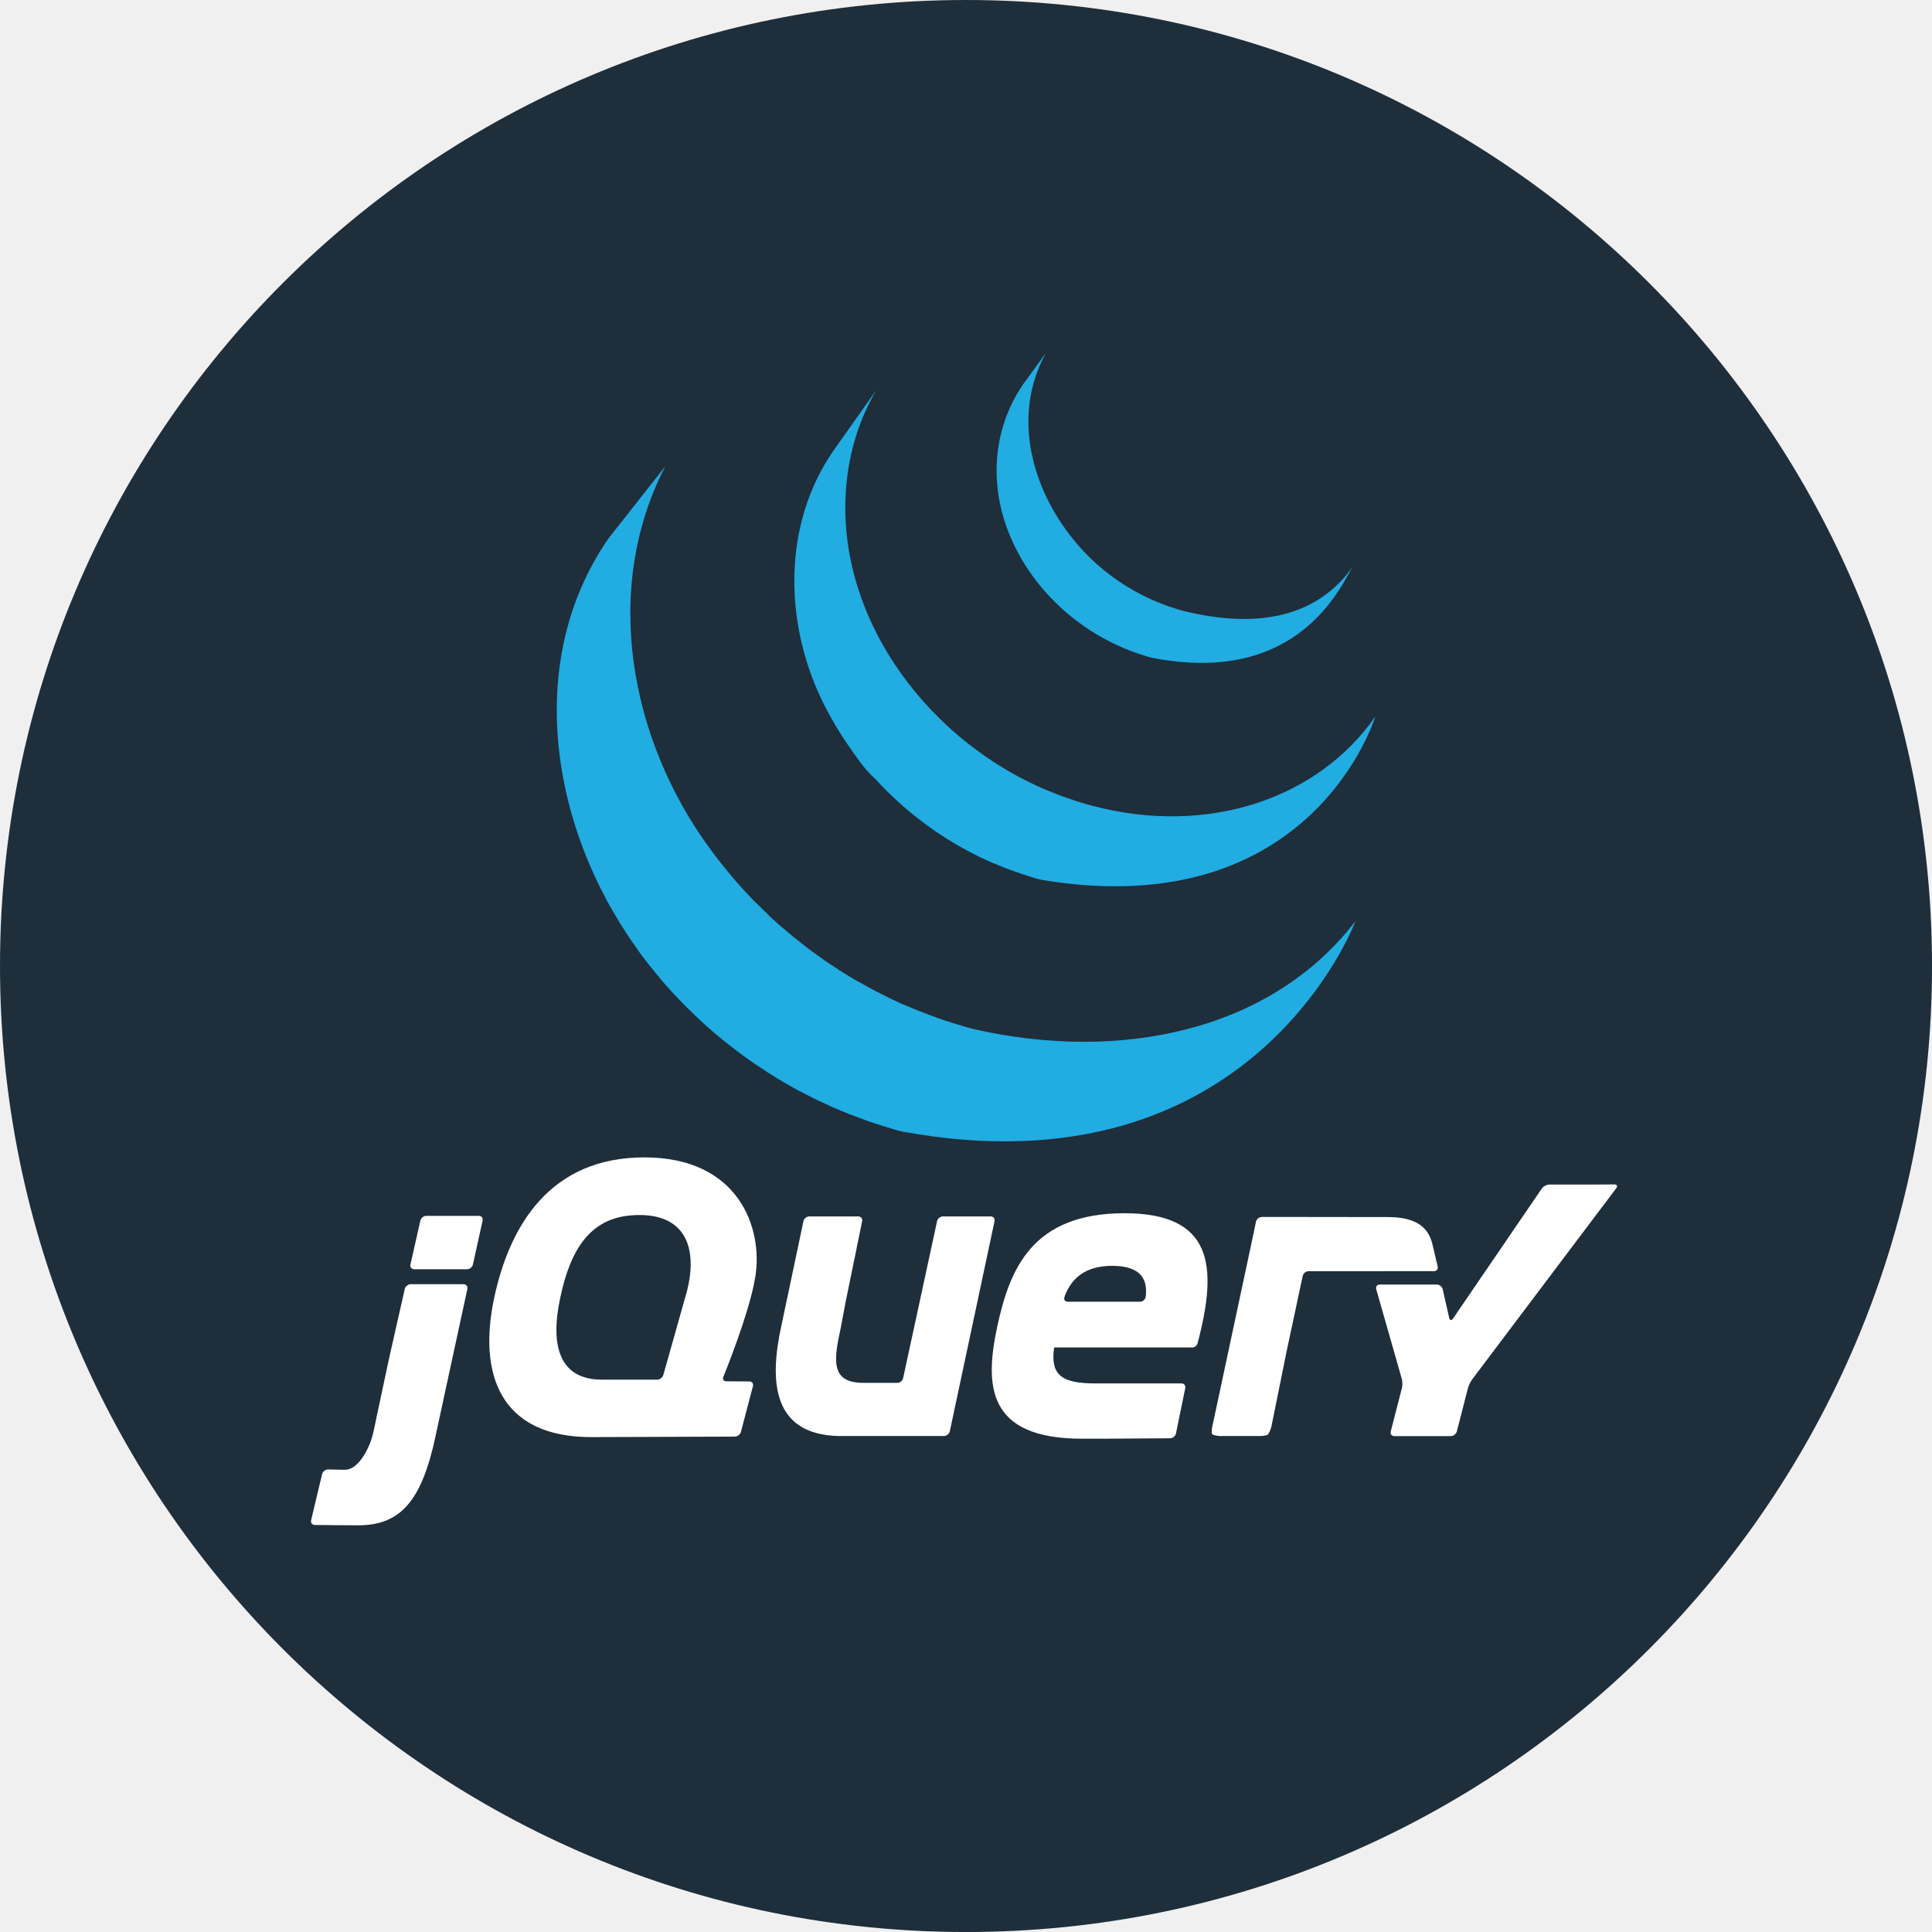
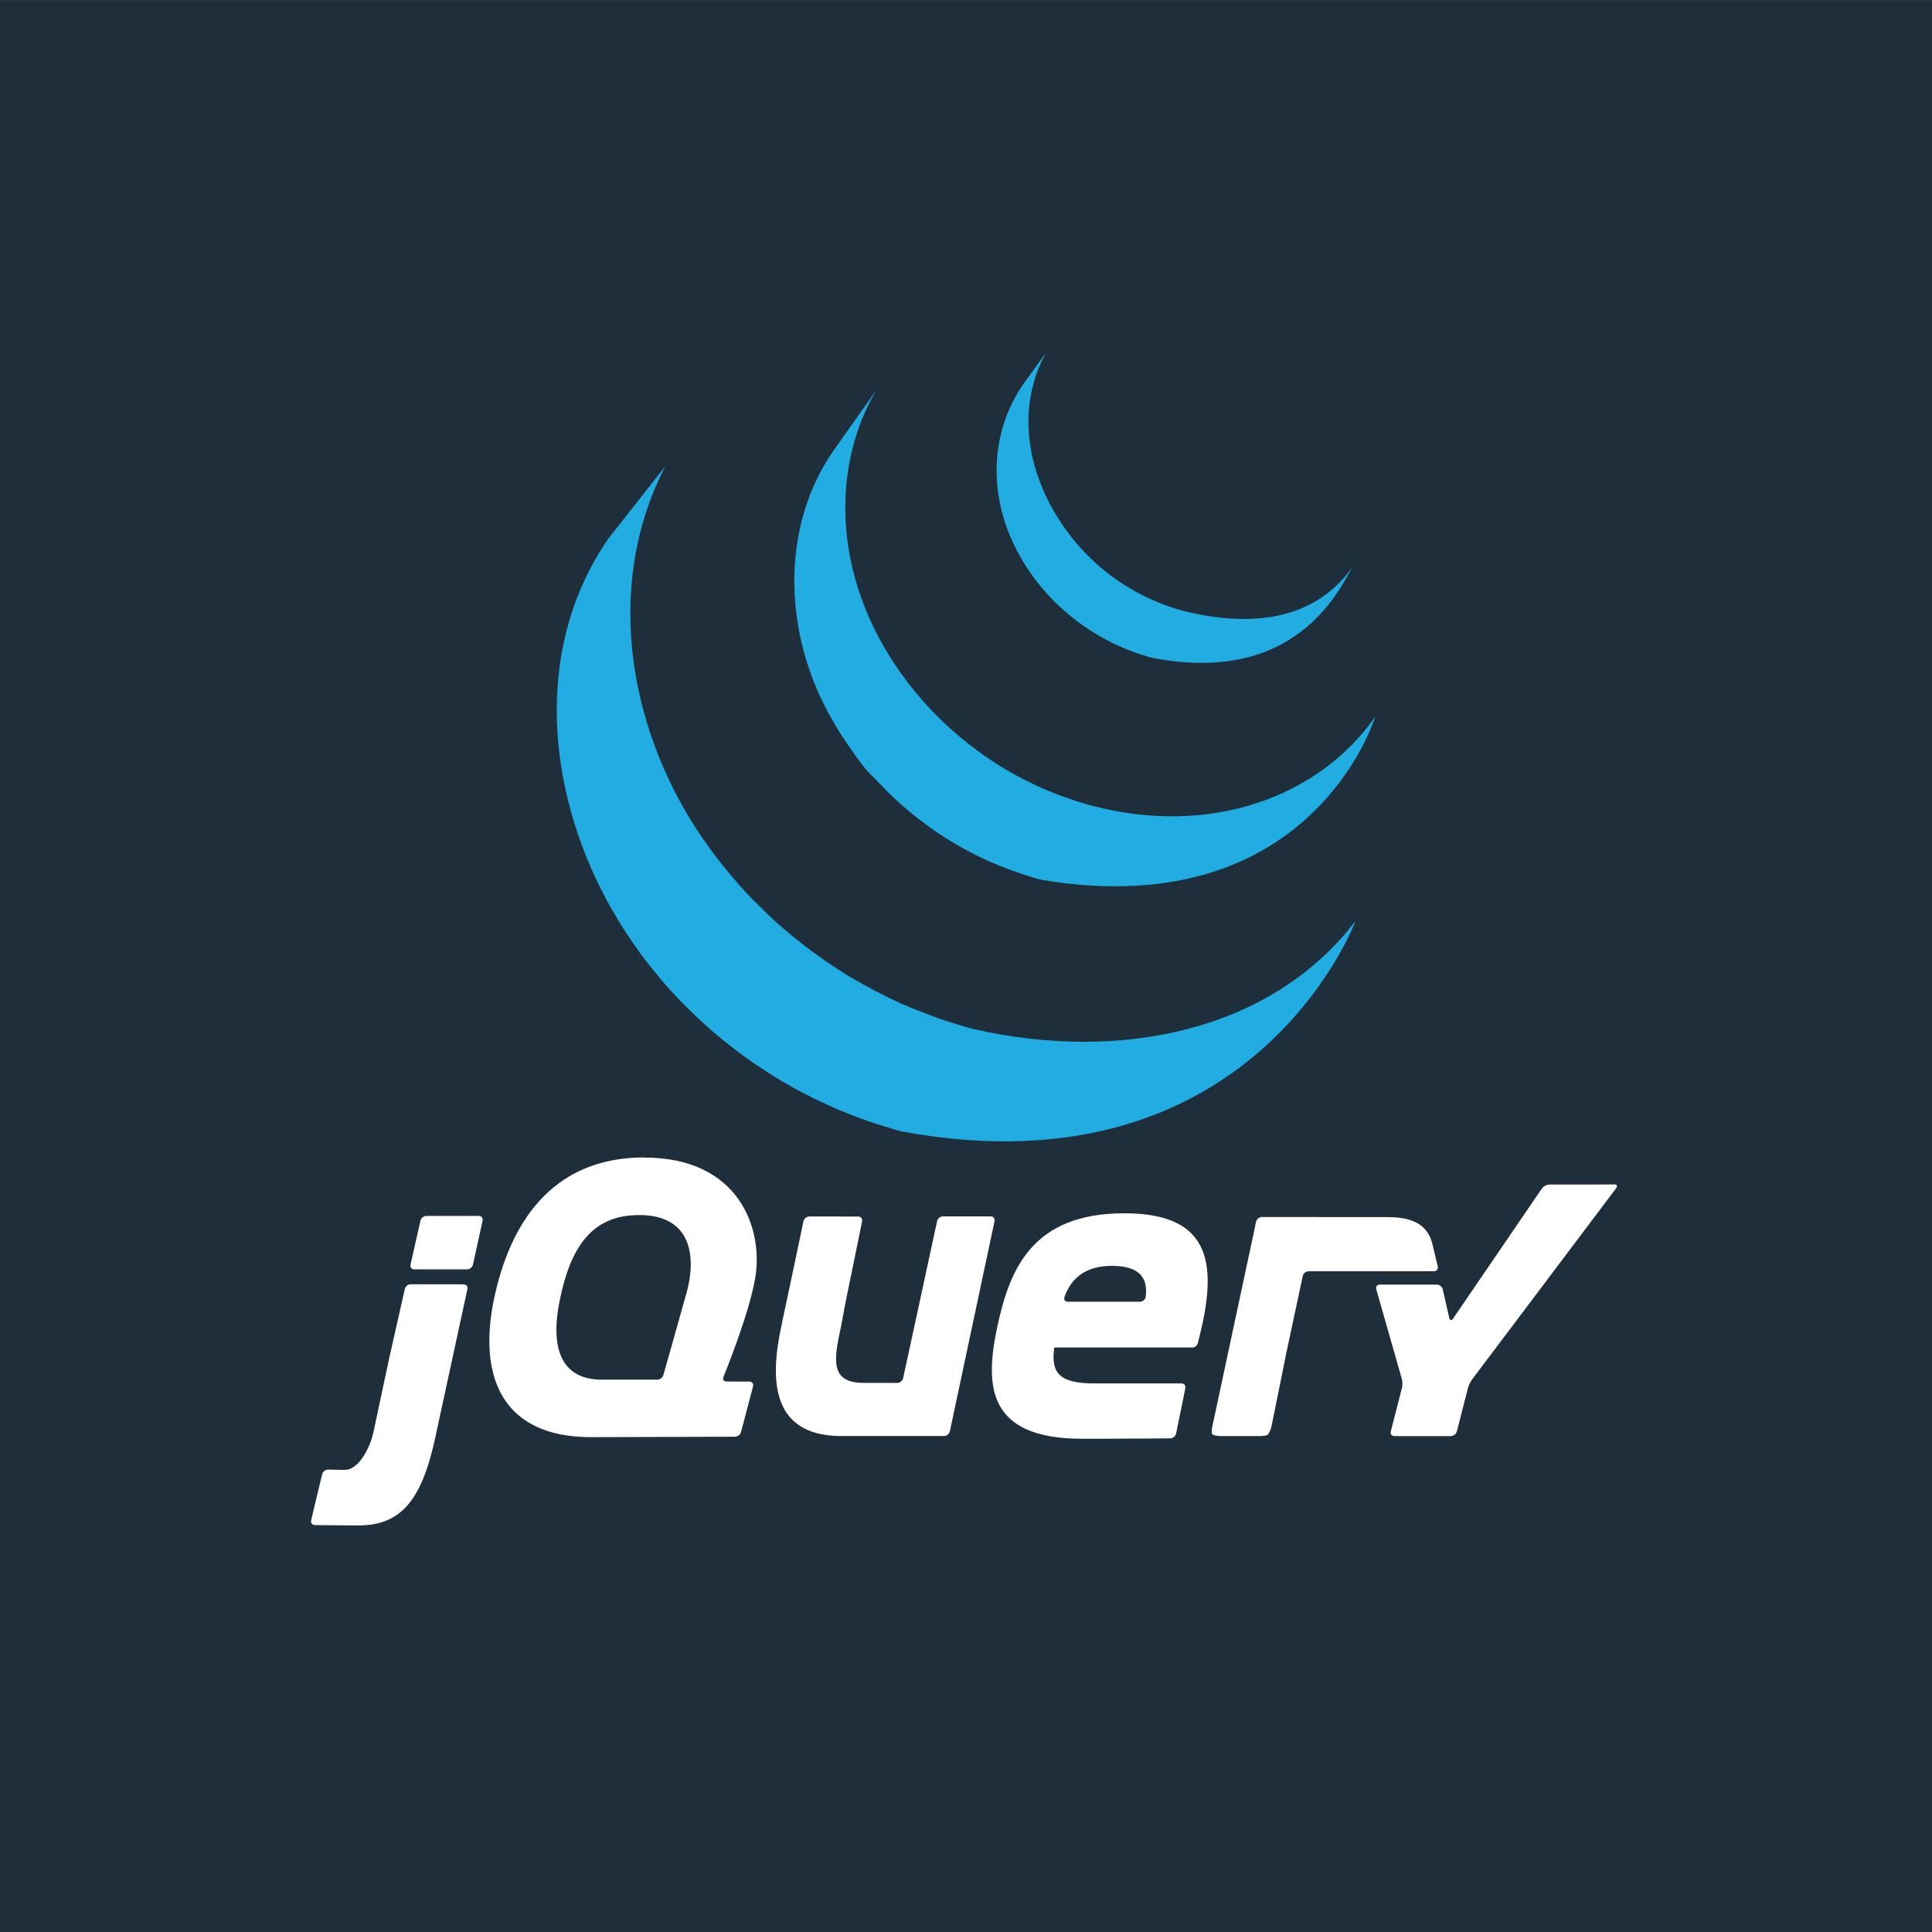
<svg xmlns="http://www.w3.org/2000/svg" width="100" height="100" viewBox="0 0 26.458 26.458" version="1.1" id="svg836">
  <defs id="defs830" />
  <g id="layer1" transform="translate(0,-270.5417)">
-     <g transform="matrix(5.4099963e-5,0,0,-5.4099963e-5,0.00983537,304.2712)" style="display:inline" id="g838">
-       <circle transform="scale(1,-1)" r="244531.2" cy="-378934.47" cx="244350.8" id="path825" style="fill:#1e2e3b;fill-opacity:1;stroke:none;stroke-width:4776;stroke-linecap:round;stroke-linejoin:round;stroke-miterlimit:4;stroke-dasharray:none;stroke-opacity:1;paint-order:stroke fill markers" />
-       <path id="jQuery" d="m 162936.39,330492.27 c -23786.47,0 -34122.02,-17127.49 -38064.69,-35745.64 -3939.67,-18753.41 1223.55,-35195.17 24873.59,-35059.91 l 18664.54,62.34 17430.21,62.34 c 671.47,5.38 1362.39,536.92 1533.56,1184.46 l 3042.18,11595.21 c 169.96,650.53 -251.15,1181.46 -922.63,1184.45 l -2905.04,12.47 -2917.5,24.93 c -571.53,2.99 -891.1,369.55 -822.89,860.28 l 74.82,274.3 c 0,0 6581.87,15994.9 8079.24,25235.16 2038.96,12369.61 -4145.47,30309.61 -28065.39,30309.61 z m 245519.06,-6844.91 -3840.13,-24.94 c -671.47,-4.99 -1771.65,-12.47 -2443.72,-12.47 h -10161.41 c -671.43,0 -1528.15,-456.31 -1907.57,-1009.9 l -22479.76,-32915.41 c -379.41,-557.19 -809.79,-479.58 -960.02,174.55 l -1645.76,7256.36 c -148.42,657.11 -824.68,1184.45 -1496.15,1184.45 h -14450.38 c -673.26,0 -1067.74,-526.24 -885.22,-1172 l 6470.88,-22679.22 c 183.71,-646.33 203.78,-1705.92 37.41,-2356.44 l -2830.23,-10971.8 c -168.18,-654.11 250.55,-1184.46 922.63,-1184.46 h 14275.83 c 670.24,0 1367.13,530.35 1533.54,1184.46 l 2817.76,10971.8 c 166.42,650.52 629.7,1620.73 1034.86,2156.95 l 36493.73,48425.56 c 405.16,534.44 185.17,975.5 -486.25,972.51 z M 284461.6,316353.61 c -23512.98,0 -29078.97,-14272.53 -32204.74,-28676.31 -3125.77,-14681.48 -2860.66,-28402.02 21469.83,-28402.02 h 872.75 224.42 1570.97 286.76 c 242.37,0 490.23,0 735.61,0 h 174.55 c 962.92,1.99 1937.23,8.86 2917.51,12.47 h 49.87 c 6426.28,23.94 12861.64,76.99 15472.71,99.73 668.49,9.59 1321.71,544.61 1458.77,1196.93 l 984.98,4812.64 199.48,935.09 1171.98,5747.73 c 135.86,657.11 -311.7,1196.93 -984.98,1196.93 h -21868.78 c -8699.25,0 -11286.9,2305.47 -10335.94,9101.61 h 34972.62 24.95 c 555.36,9.57 1068.24,401.47 1271.71,910.16 l 87.28,299.24 h -12.48 c 5192.27,19582.27 3701.41,32765.8 -18539.83,32765.8 z m -123495.15,-461.33 c 13125.87,377.05 15703,-9383.93 12368.22,-20597.07 l -336.64,-1171.98 v -12.48 l -2630.74,-9350.97 -2643.2,-9350.96 c -183.73,-645.74 -885.22,-1184.45 -1558.49,-1184.45 h -13964.12 c -10599.97,0 -13191.99,8293.28 -10610.23,20522.26 2579.97,12506.65 7644.95,20283.28 18078.53,21070.85 445.53,33.56 873.26,62.64 1296.67,74.8 z m -53238.19,-199.48 c -671.47,0 -1347.74,-543.4 -1496.16,-1196.92 l -1259.26,-5560.72 -1259.27,-5560.7 c -149.61,-653.53 276.09,-1196.93 947.56,-1196.93 h 13390.58 c 673.29,0 1339.48,541.61 1483.71,1196.93 l 1221.86,5560.7 1221.86,5560.72 c 143.63,657.11 -288.57,1196.92 -960.04,1196.92 z m 96938.4,-149.61 c -672.09,0 -1335.38,-541.61 -1471.23,-1196.93 l -2668.14,-12667.46 -2680.62,-12667.43 v -12.48 l -249.35,-1184.46 c -3075.49,-14042.3 -2254.6,-27435.1 14462.84,-27853.43 273.48,-7.77 486.23,0 486.23,0 h 26232.6 c 671.47,0 1330.58,538.04 1471.22,1196.94 l 5660.45,26594.17 5660.45,26594.15 c 138.84,657.11 -300.42,1196.93 -972.49,1196.93 h -12093.94 c -671.46,0 -1340.04,-541.61 -1483.67,-1196.93 l -4288.98,-19861.48 -4301.44,-19873.92 c -141.85,-655.31 -800.95,-1196.92 -1471.23,-1196.92 h -8565.49 c -8473.03,0 -7496.33,5861.55 -5760.19,13889.3 l 49.87,236.91 187.01,1022.36 37.41,187.03 386.51,2057.22 411.44,2206.83 c 126.28,664.87 324.37,1644.47 448.84,2256.69 l 1957.48,9537.99 1945,9537.99 c 134.06,657.11 -301.03,1196.93 -972.51,1196.93 z m 114568.06,-137.15 c -671.46,0 -1344.83,-539.81 -1483.68,-1196.93 l -486.25,-2331.51 -585.99,-2767.89 -162.08,-773.01 -5037.06,-23589.38 -4787.69,-22404.94 c -141.83,-657.1 -181.74,-1466.23 -99.75,-1795.38 81.38,-327.96 1360.2,-586 2032.29,-586 h 10099.04 c 673.27,0 1516.4,113.42 1882.66,261.84 366.84,148.43 912.64,1473.12 1047.31,2132.01 l 1795.37,8864.73 1795.39,8877.18 v 12.48 l 236.89,1184.45 2181.91,10198.8 1920.06,9001.86 c 141.83,654.13 801.54,1183.26 1471.22,1184.45 l 31755.9,12.48 c 669.67,2.98 1088.89,541.01 935.09,1196.92 l -548.59,2294.11 -548.59,2343.98 -286.77,1196.91 c -1087.99,4226.99 -4276.11,6657.93 -11208.69,6657.93 l -10797.25,12.47 -9936.97,12.49 h -11183.77 z m -37890.11,-12368.21 c 7540.02,0 9002.36,-3676.07 8490.67,-7817.42 -89.99,-721.35 -753.13,-1259.27 -1421.34,-1259.27 h -18315.43 c -633.18,0 -966.73,430.41 -872.76,960.04 l 12.46,37.4 12.48,62.34 c 0,0 26.33,129.17 74.8,311.69 1749.9,4651.85 5321.72,7705.22 12019.12,7705.22 z m -177581.16,-4650.57 c -671.48,0 -1337.06,-541 -1483.69,-1196.92 l -1882.67,-8328.59 -1882.655,-8328.6 c -149.016,-655.92 -384.816,-1734.94 -523.658,-2393.86 L 96182.928,269636.15 94375.071,261133 c -140.638,-655.92 -431.694,-1720.28 -648.334,-2356.44 0,0 -2501.769,-7439.88 -6707.762,-7356.11 -177.745,5.4 -349.504,-3.48 -523.657,0 -2034.77,38.32 -3640.64,74.81 -3640.64,74.81 -671.48,9.59 -1341.156,-519.66 -1496.155,-1171.98 l -1396.414,-5835.01 -1383.942,-5834.99 c -154.999,-651.74 267.213,-1196.84 935.094,-1209.4 2381.884,-27.54 7723.452,-87.28 10959.337,-87.28 10504.202,0 16047.762,5829.71 19599.642,22579.48 l 4151.81,19225.59 3902.48,18028.67 c 143.64,655.92 -300.42,1196.92 -972.49,1196.92 z" style="fill:#ffffff;fill-opacity:1;fill-rule:nonzero;stroke:none;stroke-width:498.718" />
-       <g transform="matrix(2.030997,0,0,2.030997,1009128,234611.49)" id="g832">
+     <g transform="translate(0,-7.0833333e-6)" style="" id="g827">
+       <rect y="270.542" x="0" height="26.458" width="26.458" id="rect821" style="fill:#1e2e3b;fill-opacity:1;stroke:none;stroke-width:0.265;stroke-linecap:round;stroke-linejoin:round;stroke-miterlimit:4;stroke-dasharray:none;stroke-opacity:1;paint-order:stroke fill markers" />
+       <path id="jQuery" d="m 8.825,286.392 c -1.287,0 -1.846,0.927 -2.059,1.934 -0.213,1.015 0.066,1.904 1.346,1.897 l 1.01,-0.003 0.943,-0.003 c 0.036,-2.9e-4 0.074,-0.029 0.083,-0.064 l 0.165,-0.627 c 0.009,-0.035 -0.014,-0.064 -0.05,-0.064 l -0.157,-6.7e-4 -0.158,-10e-4 c -0.031,-1.6e-4 -0.048,-0.02 -0.045,-0.046 l 0.004,-0.015 c 0,0 0.356,-0.865 0.437,-1.365 0.11,-0.669 -0.224,-1.64 -1.518,-1.64 z m 13.283,0.37 -0.208,0.001 c -0.036,2.7e-4 -0.096,6.7e-4 -0.132,6.7e-4 h -0.55 c -0.036,0 -0.083,0.025 -0.103,0.055 l -1.216,1.781 c -0.021,0.03 -0.044,0.026 -0.052,-0.009 l -0.089,-0.393 c -0.008,-0.036 -0.045,-0.064 -0.081,-0.064 h -0.782 c -0.036,0 -0.058,0.029 -0.048,0.063 l 0.35,1.227 c 0.01,0.035 0.011,0.092 0.002,0.127 l -0.153,0.594 c -0.009,0.035 0.014,0.064 0.05,0.064 h 0.772 c 0.036,0 0.074,-0.029 0.083,-0.064 l 0.152,-0.594 c 0.009,-0.035 0.034,-0.088 0.056,-0.117 l 1.974,-2.62 c 0.022,-0.029 0.01,-0.053 -0.026,-0.053 z m -6.708,0.395 c -1.272,0 -1.573,0.772 -1.742,1.551 -0.169,0.794 -0.155,1.537 1.162,1.537 h 0.047 0.012 0.085 0.016 c 0.013,0 0.027,0 0.04,0 h 0.009 c 0.052,-1.1e-4 0.105,-4.8e-4 0.158,-6.8e-4 h 0.003 c 0.348,-10e-4 0.696,-0.004 0.837,-0.005 0.036,-5.2e-4 0.071,-0.029 0.079,-0.065 l 0.053,-0.26 0.011,-0.051 0.063,-0.311 c 0.007,-0.036 -0.017,-0.065 -0.053,-0.065 h -1.183 c -0.471,0 -0.611,-0.125 -0.559,-0.492 h 1.892 0.001 c 0.03,-5.2e-4 0.058,-0.022 0.069,-0.049 l 0.005,-0.016 h -6.75e-4 c 0.281,-1.059 0.2,-1.773 -1.003,-1.773 z m -6.681,0.025 c 0.71,-0.02 0.85,0.508 0.669,1.114 l -0.018,0.063 v 6.8e-4 l -0.142,0.506 -0.143,0.506 c -0.01,0.035 -0.048,0.064 -0.084,0.064 H 8.244 c -0.573,0 -0.714,-0.449 -0.574,-1.11 0.14,-0.677 0.414,-1.097 0.978,-1.14 0.024,-0.002 0.047,-0.003 0.07,-0.004 z m -2.88,0.011 c -0.036,0 -0.073,0.029 -0.081,0.065 l -0.068,0.301 -0.068,0.301 c -0.008,0.035 0.015,0.065 0.051,0.065 h 0.724 c 0.036,0 0.072,-0.029 0.08,-0.065 l 0.066,-0.301 0.066,-0.301 c 0.008,-0.036 -0.016,-0.065 -0.052,-0.065 z m 5.244,0.008 c -0.036,0 -0.072,0.029 -0.08,0.065 l -0.144,0.685 -0.145,0.685 v 6.7e-4 l -0.013,0.064 c -0.166,0.76 -0.122,1.484 0.782,1.507 0.015,4.2e-4 0.026,0 0.026,0 h 1.419 c 0.036,0 0.072,-0.029 0.08,-0.065 l 0.306,-1.439 0.306,-1.439 c 0.007,-0.036 -0.016,-0.065 -0.053,-0.065 H 12.913 c -0.036,0 -0.072,0.029 -0.08,0.065 l -0.232,1.075 -0.233,1.075 c -0.008,0.035 -0.043,0.065 -0.08,0.065 h -0.463 c -0.458,0 -0.406,-0.317 -0.312,-0.751 l 0.003,-0.013 0.01,-0.055 0.002,-0.01 0.021,-0.111 0.022,-0.119 c 0.007,-0.036 0.018,-0.089 0.024,-0.122 l 0.106,-0.516 0.105,-0.516 c 0.007,-0.036 -0.016,-0.065 -0.053,-0.065 z m 6.198,0.007 c -0.036,0 -0.073,0.029 -0.08,0.065 l -0.026,0.126 -0.032,0.15 -0.009,0.042 -0.273,1.276 -0.259,1.212 c -0.008,0.036 -0.01,0.079 -0.005,0.097 0.004,0.018 0.074,0.032 0.11,0.032 h 0.546 c 0.036,0 0.082,-0.006 0.102,-0.014 0.02,-0.008 0.049,-0.08 0.057,-0.115 l 0.097,-0.48 0.097,-0.48 v -6.8e-4 l 0.013,-0.064 0.118,-0.552 0.104,-0.487 c 0.008,-0.035 0.043,-0.064 0.08,-0.064 l 1.718,-6.8e-4 c 0.036,-1.6e-4 0.059,-0.029 0.051,-0.065 l -0.03,-0.124 -0.03,-0.127 -0.016,-0.065 c -0.059,-0.229 -0.231,-0.36 -0.606,-0.36 l -0.584,-6.7e-4 -0.538,-6.8e-4 h -0.605 z m -2.05,0.669 c 0.408,0 0.487,0.199 0.459,0.423 -0.005,0.039 -0.041,0.068 -0.077,0.068 h -0.991 c -0.034,0 -0.052,-0.023 -0.047,-0.052 l 6.75e-4,-0.002 6.75e-4,-0.003 c 0,0 0.001,-0.007 0.004,-0.017 0.095,-0.252 0.288,-0.417 0.65,-0.417 z m -9.607,0.252 c -0.036,0 -0.072,0.029 -0.08,0.065 l -0.102,0.451 -0.102,0.451 c -0.008,0.035 -0.021,0.094 -0.028,0.13 l -0.098,0.46 -0.098,0.46 c -0.008,0.035 -0.023,0.093 -0.035,0.127 0,0 -0.135,0.402 -0.363,0.398 -0.01,-2.9e-4 -0.019,1.9e-4 -0.028,0 -0.11,-0.002 -0.197,-0.004 -0.197,-0.004 -0.036,-5.2e-4 -0.073,0.028 -0.081,0.063 l -0.076,0.316 -0.075,0.316 c -0.008,0.035 0.014,0.065 0.051,0.065 0.129,0.001 0.418,0.005 0.593,0.005 0.568,0 0.868,-0.315 1.06,-1.222 l 0.225,-1.04 0.211,-0.975 c 0.008,-0.035 -0.016,-0.065 -0.053,-0.065 z" style="fill:#ffffff;fill-opacity:1;fill-rule:nonzero;stroke:none;stroke-width:0.027" />
+       <g transform="matrix(1.0987688e-4,0,0,-1.0987688e-4,54.60362,291.5787)" id="g832">
        <path style="fill:#21ace2;fill-opacity:1;fill-rule:nonzero;stroke:none;stroke-width:685.853" d="m -366591.05,147472.29 -2880.58,-3960.8 c -3850.27,-5666.51 -4214.45,-12704.73 -1543.17,-18963.83 2815.57,-6641.8 8575.06,-11865.26 15311.67,-14334.33 277.77,-104.52 560.42,-198.48 840.17,-291.48 l 377.22,-120.03 c 399.66,-124.27 789.39,-264.74 1200.24,-342.92 18620.74,-3596.62 23673.31,9548.99 25016.48,11488.03 -4425.39,-6371.02 -11863.71,-7891.01 -20987.09,-5675.43 -717.19,172.83 -1504.22,424.27 -2194.73,668.71 -894.71,320.15 -1770.82,685.85 -2623.39,1097.36 -1620.95,776.93 -3162.91,1730.54 -4595.22,2812 -8162.33,6193.25 -13246.15,17999.93 -7921.6,27622.72 z m -21124.27,-4612.36 -5332.5,-7527.23 c -6532.42,-9398.93 -6173.58,-21985.15 -1080.22,-31926.46 854.87,-1667.44 1810.32,-3277.41 2880.58,-4818.113 979.23,-1401.609 2080.91,-3075.776 3377.83,-4200.849 472.91,-519.328 957.86,-1026.448 1457.43,-1526.023 l 394.37,-377.219 c 486.08,-473.239 978.57,-936.189 1491.73,-1388.852 l 51.41,-51.439 17.12,-17.146 c 566.16,-495.461 1153.88,-969.522 1748.93,-1440.292 l 394.36,-308.633 c 597.35,-457.601 1210.97,-909.441 1834.66,-1337.414 l 51.41,-51.438 c 273.24,-190.942 562.73,-366.795 840.17,-548.683 l 394.36,-257.195 c 446.25,-286.412 897.13,-557.187 1354.56,-823.023 l 188.61,-120.024 c 395.47,-226.332 796.14,-451.429 1200.25,-668.707 l 428.65,-222.902 c 279.75,-144.029 558.21,-288.744 840.17,-428.658 l 120.03,-68.586 c 574.8,-283.943 1158.4,-546.624 1748.92,-805.877 l 394.37,-154.317 c 475.13,-199.994 941.26,-401.086 1423.14,-582.975 204.2,-77.364 410.53,-149.653 617.27,-222.902 434.97,-162.135 878.55,-313.983 1320.27,-462.951 199.99,-64.195 402.76,-126.059 600.12,-188.609 628.54,-195.057 1250.67,-440.043 1903.24,-548.682 33724.05,-5586.766 41511.33,20369.749 41511.33,20369.749 -7018.74,-10110.021 -20613.75,-14928.412 -35115.67,-11162.256 -646.15,168.719 -1289.95,348.687 -1920.39,548.682 l -565.83,188.609 c -448.46,145.676 -893.47,303.285 -1337.41,462.951 -202.22,75.718 -400.13,145.538 -600.12,222.902 -483.86,184.358 -967.38,381.335 -1440.29,582.975 l -394.37,154.317 c -590.6,261.722 -1171.57,536.612 -1748.92,823.024 -297.36,144.029 -598.45,296.837 -891.61,445.804 l -497.24,257.195 c -377.77,204.933 -763.19,418.782 -1131.66,634.414 l -257.2,154.317 c -457.51,269.129 -910.29,538.257 -1354.56,823.023 l -411.51,274.342 c -293.24,190.941 -587.96,387.095 -874.46,582.974 -623.69,428.796 -1222.46,883.928 -1817.51,1337.414 l -411.51,308.633 c -6350.45,5009.74 -11389.91,11865.67 -13785.64,19632.54 -2507.02,8055.75 -1962.31,17094.61 2383.33,24433.51 z m -26319.6,-9516.21 -7047.14,-8950.38 c -9032.69,-12980.72 -7910.54,-29875.339 -1011.64,-43671.681 164.28,-328.387 343.37,-653.07 514.39,-977.341 108.73,-209.048 197.69,-415.627 308.64,-617.267 l 205.75,-360.073 c 117.61,-219.747 240.16,-421.251 360.08,-634.414 217.6,-379.414 444.35,-756.359 668.7,-1131.657 124.44,-206.579 233.66,-410.689 360.08,-617.268 251.02,-401.636 511.83,-802.722 771.58,-1200.243 l 325.78,-497.243 c 361.97,-537.427 737.07,-1066.227 1114.51,-1594.608 l 17.15,-51.439 188.61,-257.195 c 328.63,-453.486 669.83,-896.272 1011.63,-1337.413 l 377.22,-480.097 c 306.33,-384.352 627.67,-766.921 943.05,-1148.804 l 342.93,-428.658 c 426.32,-499.575 861.4,-988.177 1303.12,-1474.584 l 34.29,-34.292 51.41,-51.439 c 430.77,-470.77 874.02,-928.782 1320.27,-1388.852 l 411.51,-428.658 c 348.55,-348.139 707.77,-687.225 1063.07,-1028.78 l 428.69,-411.566 c 475.54,-446.079 949.35,-892.295 1440.29,-1320.267 l 34.29,-17.146 240.05,-222.903 c 430.85,-372.829 876.25,-733.588 1320.27,-1097.364 l 531.53,-428.658 c 359.75,-288.882 726.68,-577.489 1097.37,-857.317 l 582.97,-445.831 c 406.41,-299.581 821.46,-605.197 1234.54,-891.609 l 445.8,-308.634 120.03,-85.732 c 393.15,-268.305 800.66,-528.655 1200.24,-788.73 l 514.39,-342.927 c 614.96,-388.467 1238.18,-777.62 1868.95,-1148.803 l 514.39,-291.488 c 464.18,-266.66 918.24,-533.594 1388.85,-788.731 255.3,-138.268 531.21,-261.035 788.73,-394.365 333.08,-175.304 654.99,-343.201 994.49,-514.39 l 240.05,-120.024 394.36,-188.61 c 525.99,-251.022 1059.31,-499.438 1594.61,-737.292 l 342.92,-154.317 c 610.52,-269.128 1227.79,-525.5 1851.81,-771.584 l 445.8,-171.463 c 579.33,-222.217 1162.85,-446.628 1748.93,-651.561 l 222.9,-85.731 c 646.24,-223.863 1299.47,-430.304 1954.68,-634.414 l 462.95,-137.171 c 666.16,-202.463 1319.72,-439.083 2006.12,-565.828 43680.33,-7966.868 56377.11,26251.02 56377.11,26251.02 -10653.22,-13884.407 -29571.76,-17554.268 -47495.31,-13477.01 -679.33,153.082 -1344.17,372.418 -2006.12,565.829 l -497.25,154.317 c -646.24,197.525 -1282.87,396.697 -1920.39,617.267 l -257.19,102.878 c -570.6,199.172 -1138.08,416.313 -1697.49,634.414 l -480.09,188.61 c -617.27,244.438 -1230.56,490.247 -1834.66,754.438 l -377.22,154.317 c -519.57,235.385 -1028.12,474.061 -1543.17,720.145 l -445.8,222.903 c -401.88,193.41 -787.64,393.542 -1183.1,600.121 -268.39,137.445 -541.6,284.629 -805.88,428.658 -484.18,262.544 -965.16,530.164 -1440.29,805.877 l -480.09,257.195 c -632.99,370.361 -1253.99,759.513 -1868.95,1148.804 l -497.25,342.926 c -446.24,288.881 -897.59,574.059 -1337.41,874.462 l -411.51,308.634 c -428.55,299.581 -855.67,600.122 -1268.83,908.755 l -548.68,411.512 c -379.74,290.527 -756.44,590.382 -1131.66,891.609 l -514.39,411.512 c -477.43,390.936 -939.84,778.991 -1406,1183.096 l -154.31,120.024 c -501.88,441.964 -1003.35,901.897 -1491.73,1354.56 l -411.52,411.511 c -359.74,344.024 -712.38,690.38 -1063.07,1045.926 l -428.66,411.512 c -444.26,455.955 -876.87,920.552 -1303.12,1388.852 l -68.58,68.585 c -450.69,494.637 -887.19,998.602 -1320.27,1508.877 l -342.93,411.511 c -324.43,388.468 -647.03,787.222 -960.19,1183.097 l -342.93,428.658 c -377.76,486.407 -759.29,981.592 -1114.51,1474.584 -9949.94,13571.657 -13526.01,32295.166 -5572.55,47666.776 z" id="signet" />
      </g>
    </g>
  </g>
</svg>
